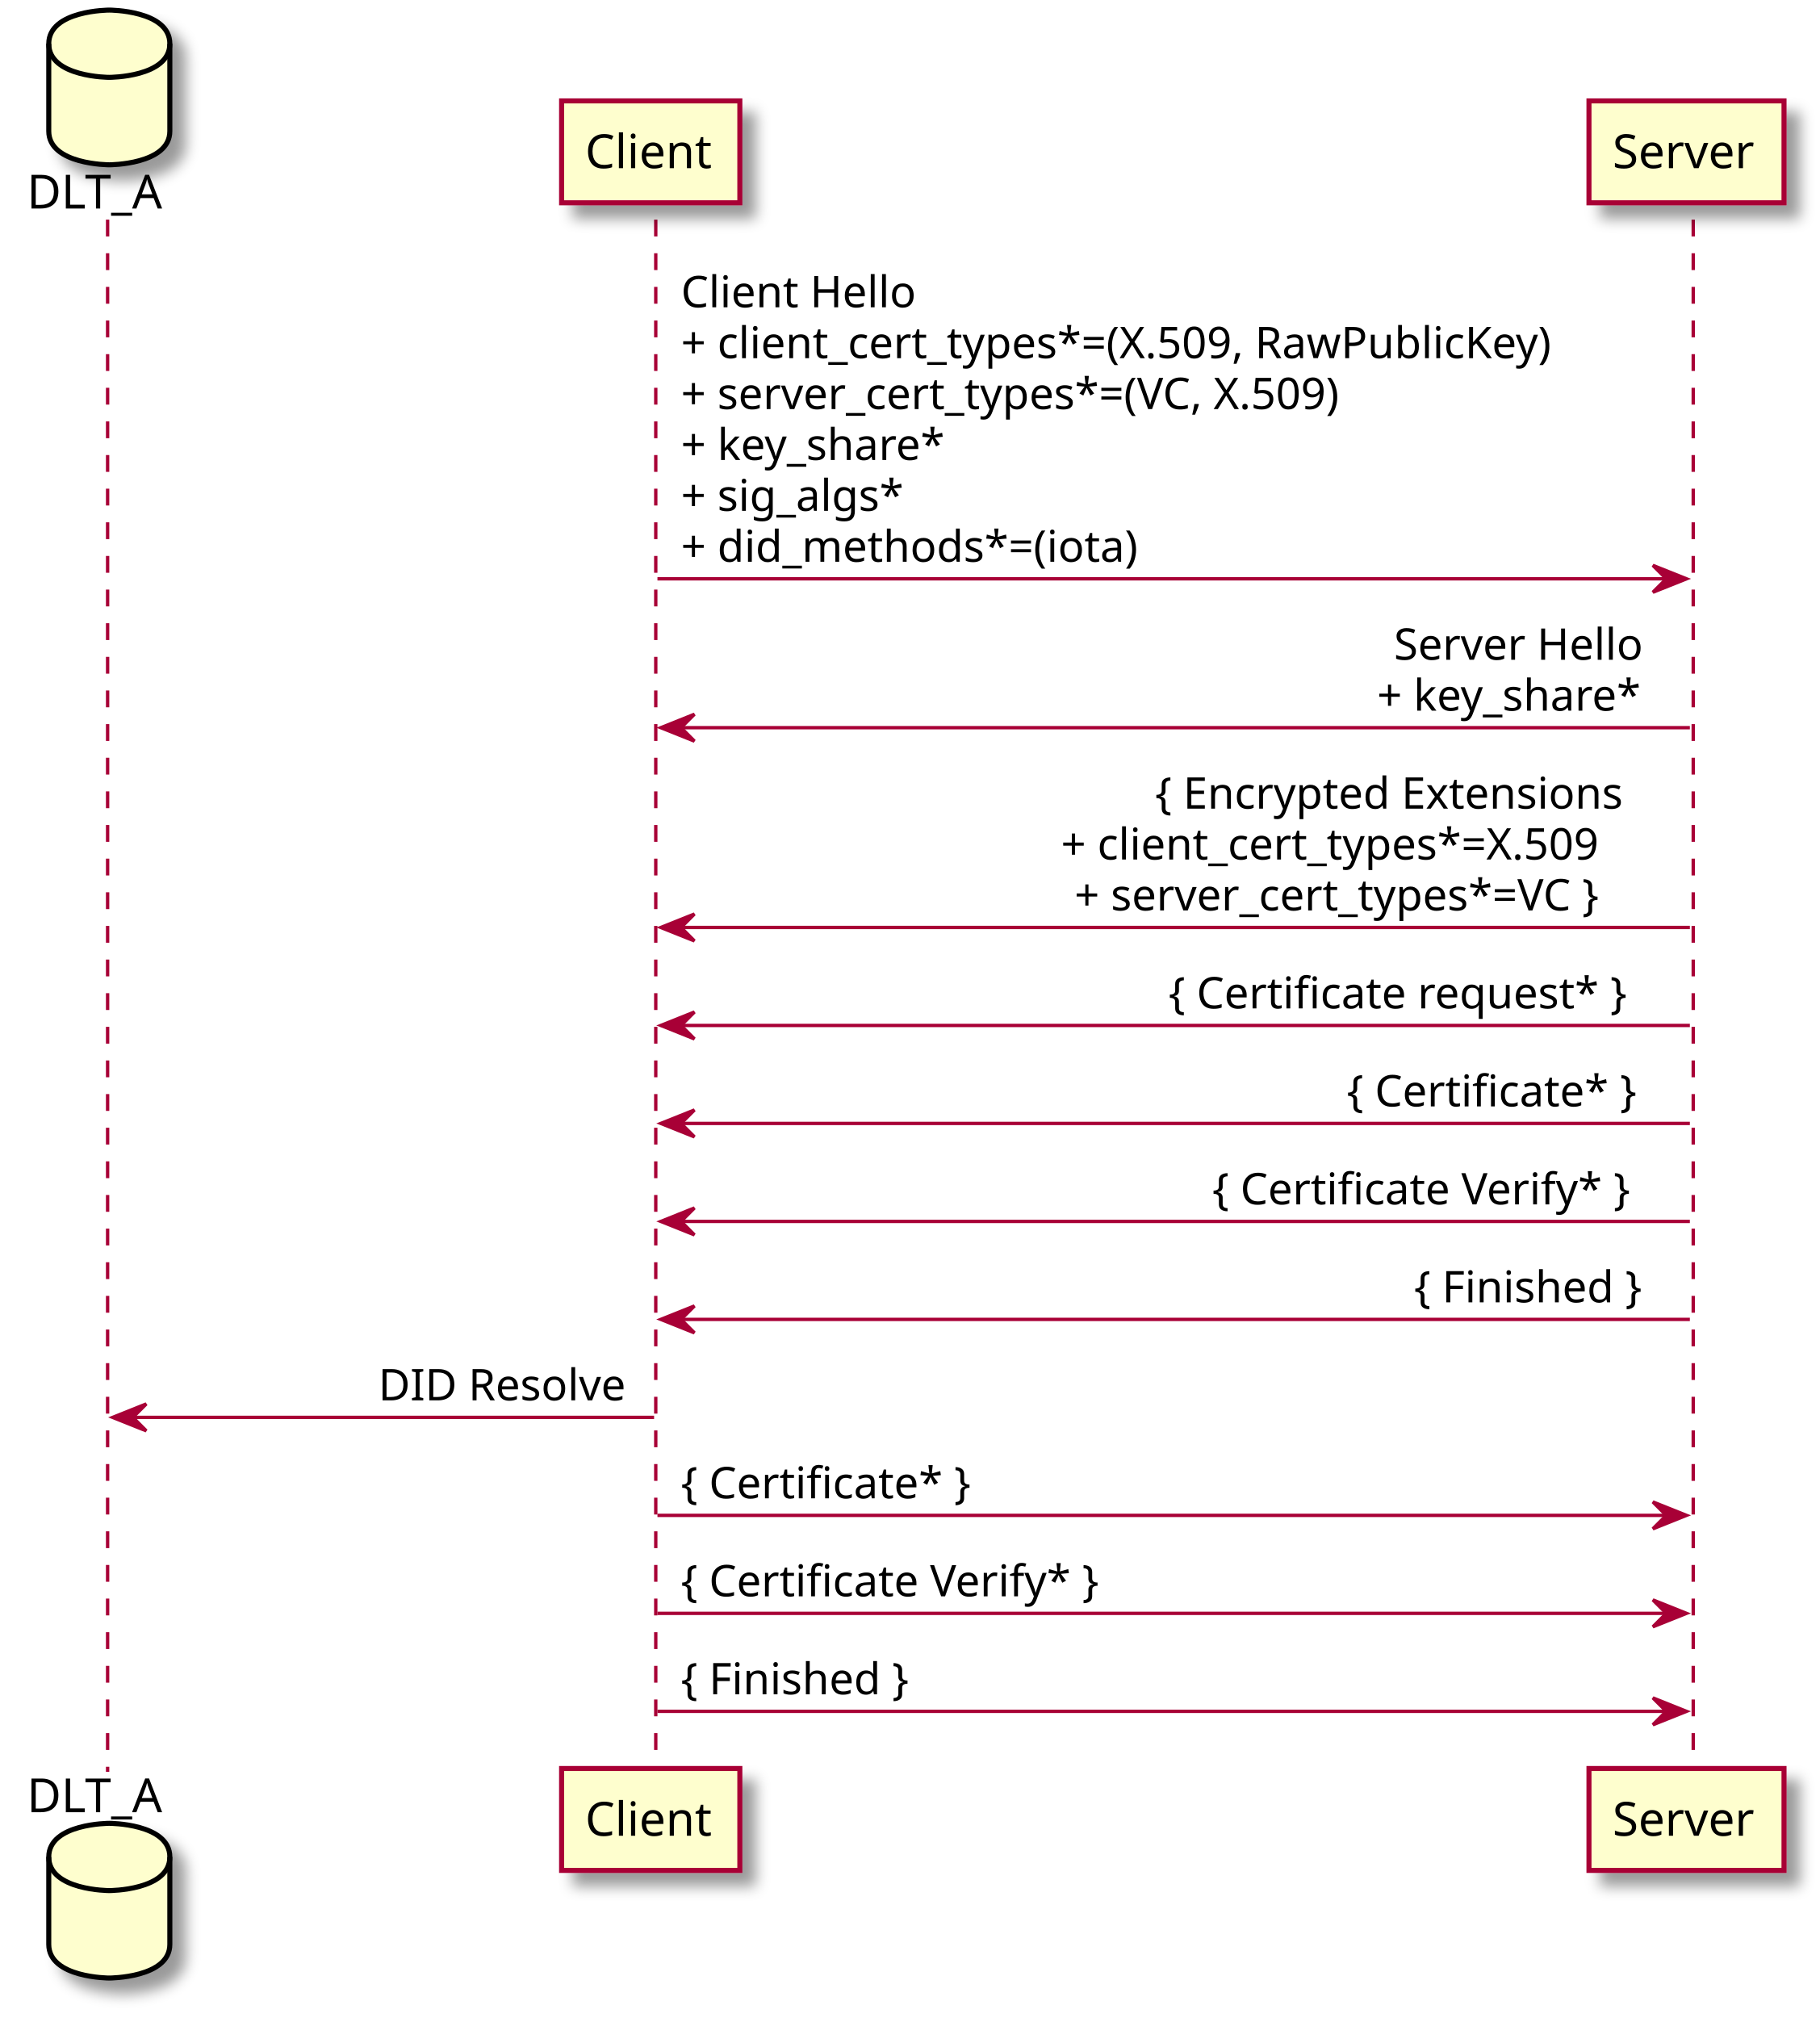
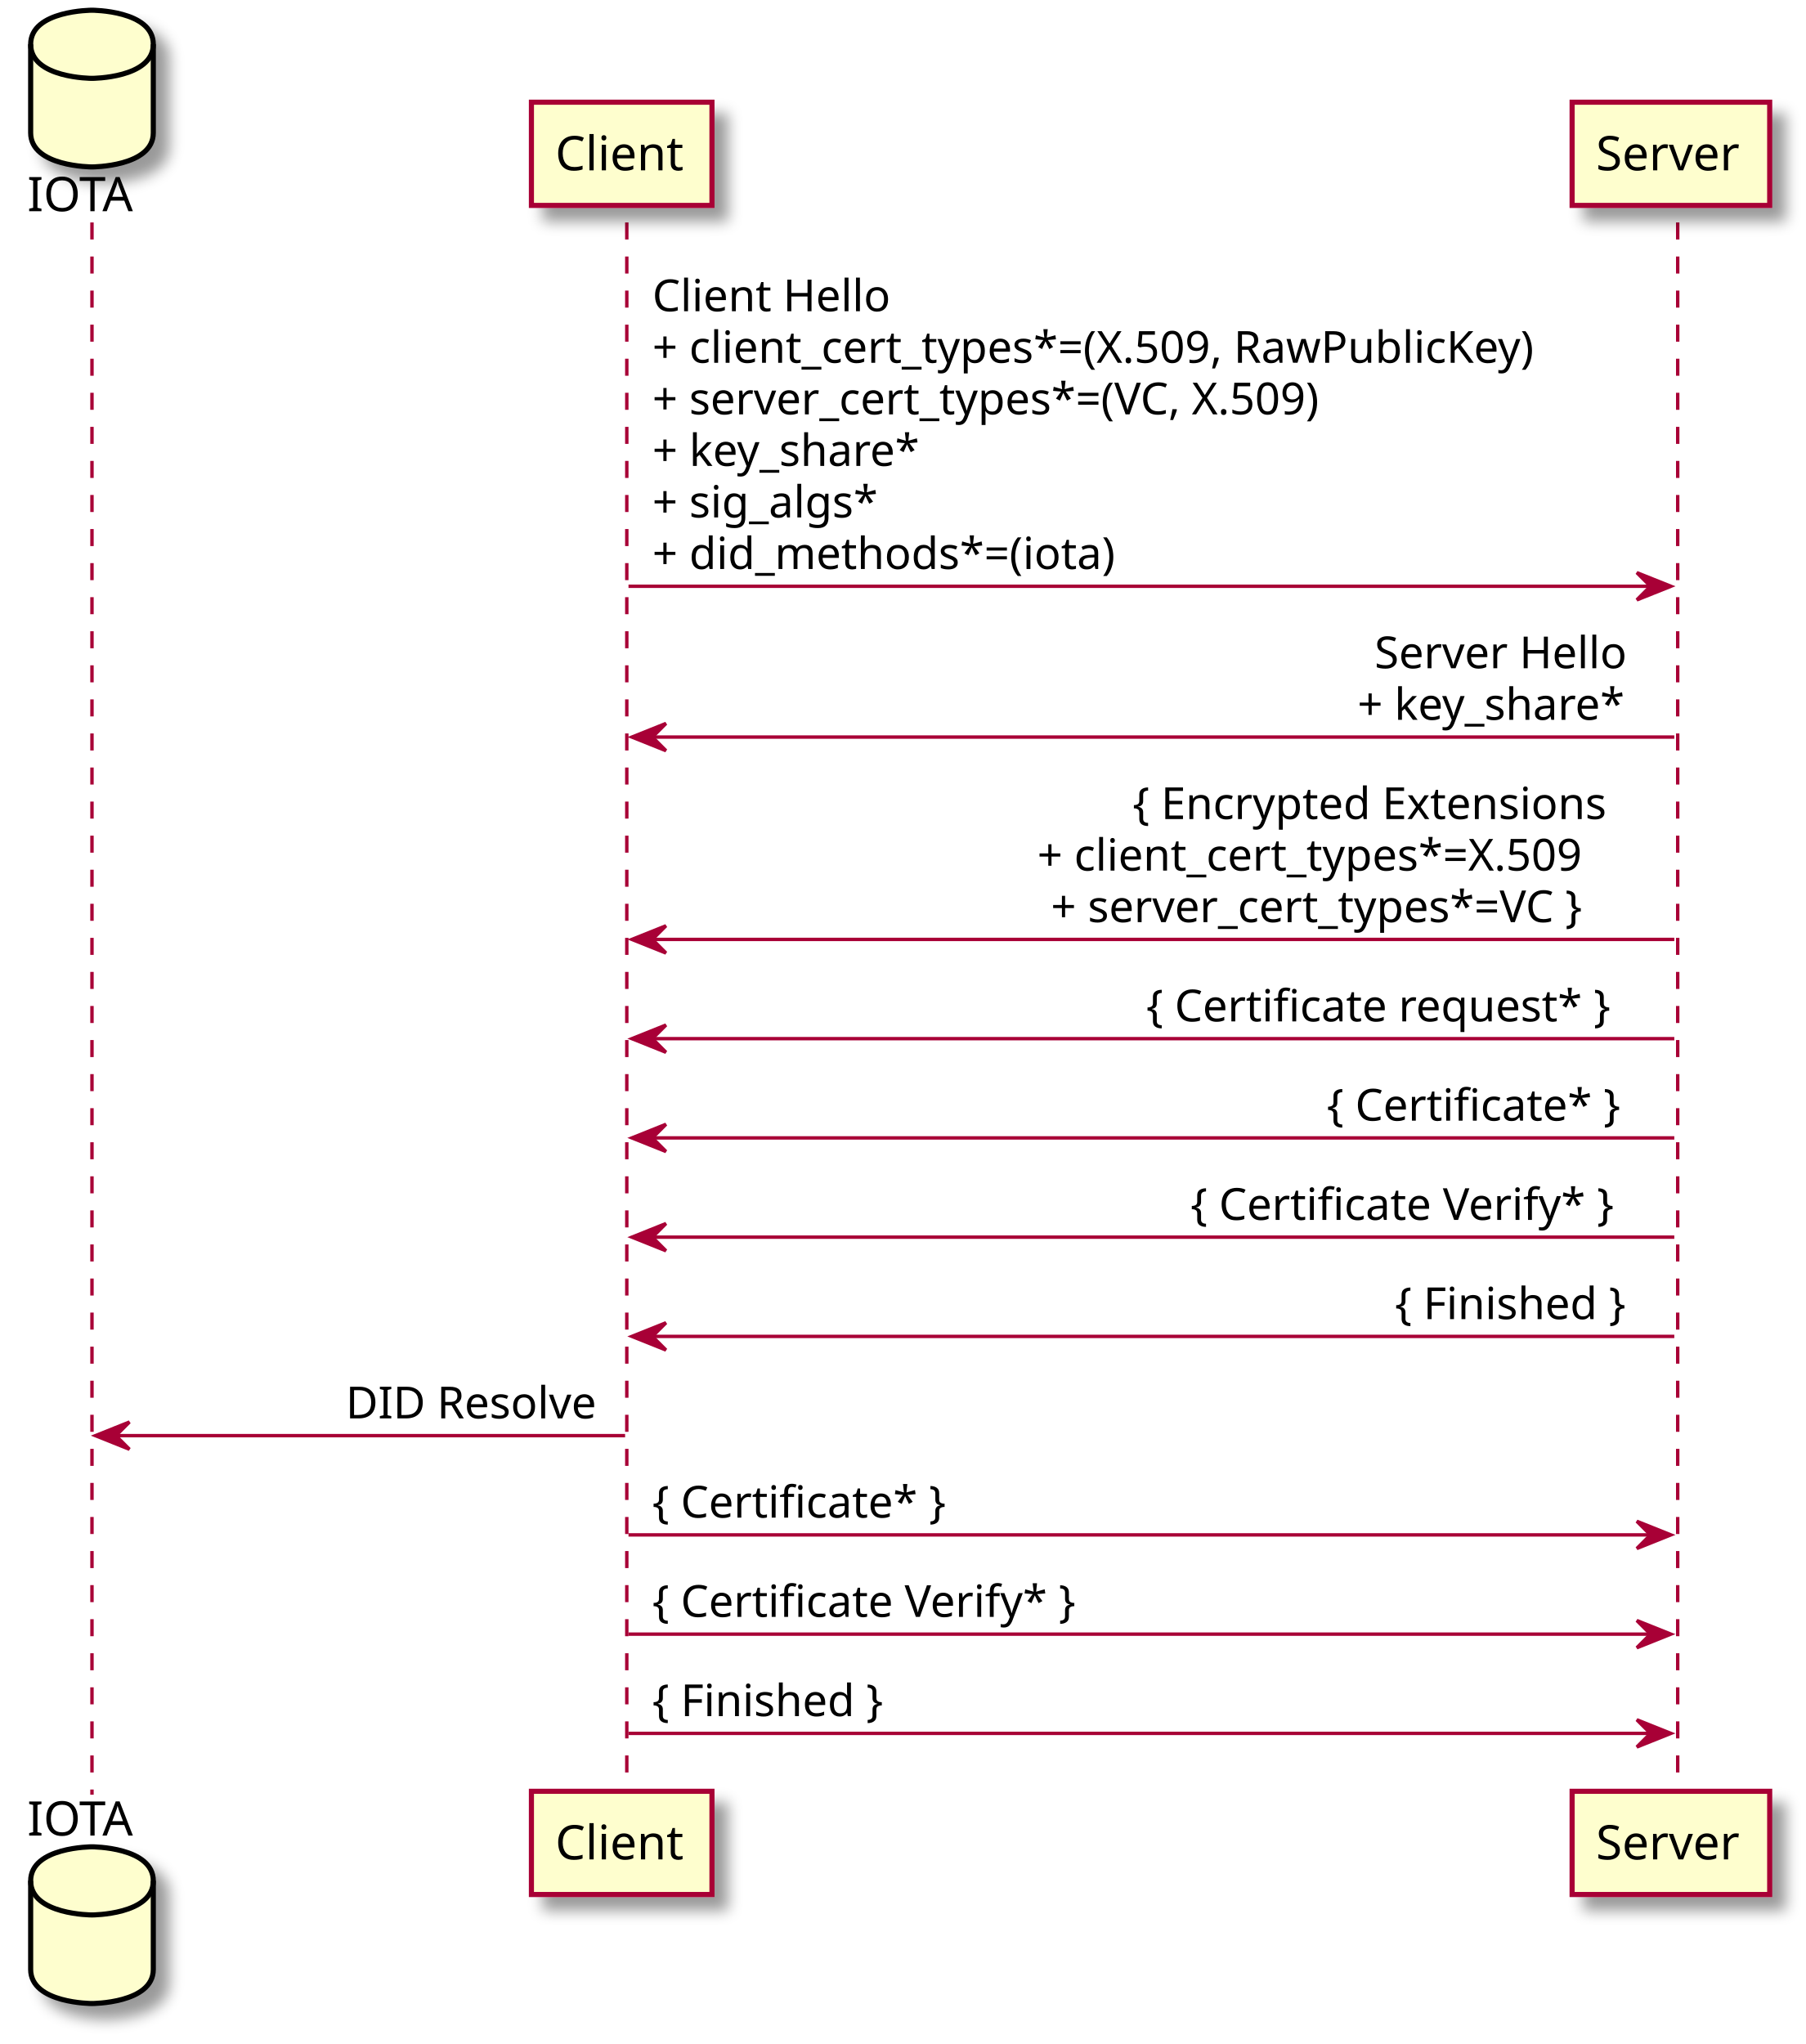
- <svg xmlns="http://www.w3.org/2000/svg" contentScriptType="application/ecmascript" contentStyleType="text/css" height="600px" preserveAspectRatio="none" style="width:541px;height:600px;" version="1.1" viewBox="0 0 541 600" width="541px" zoomAndPan="magnify">
+ <svg xmlns="http://www.w3.org/2000/svg" contentScriptType="application/ecmascript" contentStyleType="text/css" height="600px" preserveAspectRatio="none" style="width:530px;height:600px;" version="1.1" viewBox="0 0 530 600" width="530px" zoomAndPan="magnify">
  <defs>
-     <filter height="300%" id="f1q4sheiqnf926" width="300%" x="-1" y="-1">
+     <filter height="300%" id="fhyx61ul8tplo" width="300%" x="-1" y="-1">
      <feGaussianBlur result="blurOut" stdDeviation="2.0" />
      <feColorMatrix in="blurOut" result="blurOut2" type="matrix" values="0 0 0 0 0 0 0 0 0 0 0 0 0 0 0 0 0 0 .4 0" />
      <feOffset dx="4.0" dy="4.0" in="blurOut2" result="blurOut3" />
      <feBlend in="SourceGraphic" in2="blurOut3" mode="normal" />
    </filter>
  </defs>
  <g>
-     <line style="stroke: #A80036; stroke-width: 1.0; stroke-dasharray: 5.0,5.0;" x1="32" x2="32" y1="65.297" y2="526.82" />
-     <line style="stroke: #A80036; stroke-width: 1.0; stroke-dasharray: 5.0,5.0;" x1="195" x2="195" y1="65.297" y2="526.82" />
-     <line style="stroke: #A80036; stroke-width: 1.0; stroke-dasharray: 5.0,5.0;" x1="503.5" x2="503.5" y1="65.297" y2="526.82" />
-     <text fill="#000000" font-family="sans-serif" font-size="14" lengthAdjust="spacingAndGlyphs" textLength="43" x="8" y="61.995">DLT_A</text>
-     <path d="M14.5,13 C14.5,3 32.5,3 32.5,3 C32.5,3 50.5,3 50.5,13 L50.5,39 C50.5,49 32.5,49 32.5,49 C32.5,49 14.5,49 14.5,39 L14.5,13 " fill="#FEFECE" filter="url(#f1q4sheiqnf926)" style="stroke: #000000; stroke-width: 1.5;" />
-     <path d="M14.5,13 C14.5,23 32.5,23 32.5,23 C32.5,23 50.5,23 50.5,13 " fill="none" style="stroke: #000000; stroke-width: 1.5;" />
-     <text fill="#000000" font-family="sans-serif" font-size="14" lengthAdjust="spacingAndGlyphs" textLength="43" x="8" y="538.815">DLT_A</text>
-     <path d="M14.5,552.117 C14.5,542.117 32.5,542.117 32.5,542.117 C32.5,542.117 50.5,542.117 50.5,552.117 L50.5,578.117 C50.5,588.117 32.5,588.117 32.5,588.117 C32.5,588.117 14.5,588.117 14.5,578.117 L14.5,552.117 " fill="#FEFECE" filter="url(#f1q4sheiqnf926)" style="stroke: #000000; stroke-width: 1.5;" />
-     <path d="M14.5,552.117 C14.5,562.117 32.5,562.117 32.5,562.117 C32.5,562.117 50.5,562.117 50.5,552.117 " fill="none" style="stroke: #000000; stroke-width: 1.5;" />
-     <rect fill="#FEFECE" filter="url(#f1q4sheiqnf926)" height="30.297" style="stroke: #A80036; stroke-width: 1.5;" width="53" x="167" y="30" />
-     <text fill="#000000" font-family="sans-serif" font-size="14" lengthAdjust="spacingAndGlyphs" textLength="39" x="174" y="49.995">Client</text>
-     <rect fill="#FEFECE" filter="url(#f1q4sheiqnf926)" height="30.297" style="stroke: #A80036; stroke-width: 1.5;" width="53" x="167" y="525.82" />
-     <text fill="#000000" font-family="sans-serif" font-size="14" lengthAdjust="spacingAndGlyphs" textLength="39" x="174" y="545.815">Client</text>
-     <rect fill="#FEFECE" filter="url(#f1q4sheiqnf926)" height="30.297" style="stroke: #A80036; stroke-width: 1.5;" width="58" x="472.5" y="30" />
-     <text fill="#000000" font-family="sans-serif" font-size="14" lengthAdjust="spacingAndGlyphs" textLength="44" x="479.5" y="49.995">Server</text>
-     <rect fill="#FEFECE" filter="url(#f1q4sheiqnf926)" height="30.297" style="stroke: #A80036; stroke-width: 1.5;" width="58" x="472.5" y="525.82" />
-     <text fill="#000000" font-family="sans-serif" font-size="14" lengthAdjust="spacingAndGlyphs" textLength="44" x="479.5" y="545.815">Server</text>
-     <polygon fill="#A80036" points="491.5,168.094,501.5,172.094,491.5,176.094,495.5,172.094" style="stroke: #A80036; stroke-width: 1.0;" />
-     <line style="stroke: #A80036; stroke-width: 1.0;" x1="195.5" x2="497.5" y1="172.094" y2="172.094" />
-     <text fill="#000000" font-family="sans-serif" font-size="13" lengthAdjust="spacingAndGlyphs" textLength="72" x="202.5" y="91.364">Client Hello</text>
-     <text fill="#000000" font-family="sans-serif" font-size="13" lengthAdjust="spacingAndGlyphs" textLength="280" x="202.5" y="106.497">+ client_cert_types*=(X.509, RawPublicKey)</text>
-     <text fill="#000000" font-family="sans-serif" font-size="13" lengthAdjust="spacingAndGlyphs" textLength="219" x="202.5" y="121.629">+ server_cert_types*=(VC, X.509)</text>
-     <text fill="#000000" font-family="sans-serif" font-size="13" lengthAdjust="spacingAndGlyphs" textLength="87" x="202.5" y="136.762">+ key_share*</text>
-     <text fill="#000000" font-family="sans-serif" font-size="13" lengthAdjust="spacingAndGlyphs" textLength="73" x="202.5" y="151.895">+ sig_algs*</text>
-     <text fill="#000000" font-family="sans-serif" font-size="13" lengthAdjust="spacingAndGlyphs" textLength="150" x="202.5" y="167.028">+ did_methods*=(iota)</text>
-     <polygon fill="#A80036" points="206.5,212.359,196.5,216.359,206.5,220.359,202.5,216.359" style="stroke: #A80036; stroke-width: 1.0;" />
-     <line style="stroke: #A80036; stroke-width: 1.0;" x1="200.5" x2="502.5" y1="216.359" y2="216.359" />
-     <text fill="#000000" font-family="sans-serif" font-size="13" lengthAdjust="spacingAndGlyphs" textLength="78" x="414.5" y="196.161">Server Hello</text>
-     <text fill="#000000" font-family="sans-serif" font-size="13" lengthAdjust="spacingAndGlyphs" textLength="87" x="409.5" y="211.293">+ key_share*</text>
-     <polygon fill="#A80036" points="206.5,271.758,196.5,275.758,206.5,279.758,202.5,275.758" style="stroke: #A80036; stroke-width: 1.0;" />
-     <line style="stroke: #A80036; stroke-width: 1.0;" x1="200.5" x2="502.5" y1="275.758" y2="275.758" />
-     <text fill="#000000" font-family="sans-serif" font-size="13" lengthAdjust="spacingAndGlyphs" textLength="149" x="343.5" y="240.426">{ Encrypted Extensions</text>
-     <text fill="#000000" font-family="sans-serif" font-size="13" lengthAdjust="spacingAndGlyphs" textLength="177" x="315.5" y="255.559">+ client_cert_types*=X.509</text>
-     <text fill="#000000" font-family="sans-serif" font-size="13" lengthAdjust="spacingAndGlyphs" textLength="177" x="319.5" y="270.692">+ server_cert_types*=VC }</text>
-     <polygon fill="#A80036" points="206.5,300.891,196.5,304.891,206.5,308.891,202.5,304.891" style="stroke: #A80036; stroke-width: 1.0;" />
-     <line style="stroke: #A80036; stroke-width: 1.0;" x1="200.5" x2="502.5" y1="304.891" y2="304.891" />
-     <text fill="#000000" font-family="sans-serif" font-size="13" lengthAdjust="spacingAndGlyphs" textLength="149" x="347.5" y="299.825">{ Certificate request* }</text>
-     <polygon fill="#A80036" points="206.5,330.023,196.5,334.023,206.5,338.023,202.5,334.023" style="stroke: #A80036; stroke-width: 1.0;" />
-     <line style="stroke: #A80036; stroke-width: 1.0;" x1="200.5" x2="502.5" y1="334.023" y2="334.023" />
-     <text fill="#000000" font-family="sans-serif" font-size="13" lengthAdjust="spacingAndGlyphs" textLength="96" x="400.5" y="328.957">{ Certificate* }</text>
-     <polygon fill="#A80036" points="206.5,359.156,196.5,363.156,206.5,367.156,202.5,363.156" style="stroke: #A80036; stroke-width: 1.0;" />
-     <line style="stroke: #A80036; stroke-width: 1.0;" x1="200.5" x2="502.5" y1="363.156" y2="363.156" />
-     <text fill="#000000" font-family="sans-serif" font-size="13" lengthAdjust="spacingAndGlyphs" textLength="136" x="360.5" y="358.09">{ Certificate Verify* }</text>
-     <polygon fill="#A80036" points="206.5,388.289,196.5,392.289,206.5,396.289,202.5,392.289" style="stroke: #A80036; stroke-width: 1.0;" />
-     <line style="stroke: #A80036; stroke-width: 1.0;" x1="200.5" x2="502.5" y1="392.289" y2="392.289" />
-     <text fill="#000000" font-family="sans-serif" font-size="13" lengthAdjust="spacingAndGlyphs" textLength="76" x="420.5" y="387.223">{ Finished }</text>
-     <polygon fill="#A80036" points="43.5,417.422,33.5,421.422,43.5,425.422,39.5,421.422" style="stroke: #A80036; stroke-width: 1.0;" />
-     <line style="stroke: #A80036; stroke-width: 1.0;" x1="37.5" x2="194.5" y1="421.422" y2="421.422" />
-     <text fill="#000000" font-family="sans-serif" font-size="13" lengthAdjust="spacingAndGlyphs" textLength="76" x="112.5" y="416.356">DID Resolve</text>
-     <polygon fill="#A80036" points="491.5,446.555,501.5,450.555,491.5,454.555,495.5,450.555" style="stroke: #A80036; stroke-width: 1.0;" />
-     <line style="stroke: #A80036; stroke-width: 1.0;" x1="195.5" x2="497.5" y1="450.555" y2="450.555" />
-     <text fill="#000000" font-family="sans-serif" font-size="13" lengthAdjust="spacingAndGlyphs" textLength="96" x="202.5" y="445.489">{ Certificate* }</text>
-     <polygon fill="#A80036" points="491.5,475.688,501.5,479.688,491.5,483.688,495.5,479.688" style="stroke: #A80036; stroke-width: 1.0;" />
-     <line style="stroke: #A80036; stroke-width: 1.0;" x1="195.5" x2="497.5" y1="479.688" y2="479.688" />
-     <text fill="#000000" font-family="sans-serif" font-size="13" lengthAdjust="spacingAndGlyphs" textLength="136" x="202.5" y="474.622">{ Certificate Verify* }</text>
-     <polygon fill="#A80036" points="491.5,504.82,501.5,508.82,491.5,512.82,495.5,508.82" style="stroke: #A80036; stroke-width: 1.0;" />
-     <line style="stroke: #A80036; stroke-width: 1.0;" x1="195.5" x2="497.5" y1="508.82" y2="508.82" />
-     <text fill="#000000" font-family="sans-serif" font-size="13" lengthAdjust="spacingAndGlyphs" textLength="76" x="202.5" y="503.754">{ Finished }</text>
+     <line style="stroke: #A80036; stroke-width: 1.0; stroke-dasharray: 5.0,5.0;" x1="27" x2="27" y1="65.297" y2="526.82" />
+     <line style="stroke: #A80036; stroke-width: 1.0; stroke-dasharray: 5.0,5.0;" x1="184" x2="184" y1="65.297" y2="526.82" />
+     <line style="stroke: #A80036; stroke-width: 1.0; stroke-dasharray: 5.0,5.0;" x1="492.5" x2="492.5" y1="65.297" y2="526.82" />
+     <text fill="#000000" font-family="sans-serif" font-size="14" lengthAdjust="spacingAndGlyphs" textLength="32" x="8" y="61.995">IOTA</text>
+     <path d="M9,13 C9,3 27,3 27,3 C27,3 45,3 45,13 L45,39 C45,49 27,49 27,49 C27,49 9,49 9,39 L9,13 " fill="#FEFECE" filter="url(#fhyx61ul8tplo)" style="stroke: #000000; stroke-width: 1.5;" />
+     <path d="M9,13 C9,23 27,23 27,23 C27,23 45,23 45,13 " fill="none" style="stroke: #000000; stroke-width: 1.5;" />
+     <text fill="#000000" font-family="sans-serif" font-size="14" lengthAdjust="spacingAndGlyphs" textLength="32" x="8" y="538.815">IOTA</text>
+     <path d="M9,552.117 C9,542.117 27,542.117 27,542.117 C27,542.117 45,542.117 45,552.117 L45,578.117 C45,588.117 27,588.117 27,588.117 C27,588.117 9,588.117 9,578.117 L9,552.117 " fill="#FEFECE" filter="url(#fhyx61ul8tplo)" style="stroke: #000000; stroke-width: 1.5;" />
+     <path d="M9,552.117 C9,562.117 27,562.117 27,562.117 C27,562.117 45,562.117 45,552.117 " fill="none" style="stroke: #000000; stroke-width: 1.5;" />
+     <rect fill="#FEFECE" filter="url(#fhyx61ul8tplo)" height="30.297" style="stroke: #A80036; stroke-width: 1.5;" width="53" x="156" y="30" />
+     <text fill="#000000" font-family="sans-serif" font-size="14" lengthAdjust="spacingAndGlyphs" textLength="39" x="163" y="49.995">Client</text>
+     <rect fill="#FEFECE" filter="url(#fhyx61ul8tplo)" height="30.297" style="stroke: #A80036; stroke-width: 1.5;" width="53" x="156" y="525.82" />
+     <text fill="#000000" font-family="sans-serif" font-size="14" lengthAdjust="spacingAndGlyphs" textLength="39" x="163" y="545.815">Client</text>
+     <rect fill="#FEFECE" filter="url(#fhyx61ul8tplo)" height="30.297" style="stroke: #A80036; stroke-width: 1.5;" width="58" x="461.5" y="30" />
+     <text fill="#000000" font-family="sans-serif" font-size="14" lengthAdjust="spacingAndGlyphs" textLength="44" x="468.5" y="49.995">Server</text>
+     <rect fill="#FEFECE" filter="url(#fhyx61ul8tplo)" height="30.297" style="stroke: #A80036; stroke-width: 1.5;" width="58" x="461.5" y="525.82" />
+     <text fill="#000000" font-family="sans-serif" font-size="14" lengthAdjust="spacingAndGlyphs" textLength="44" x="468.5" y="545.815">Server</text>
+     <polygon fill="#A80036" points="480.5,168.094,490.5,172.094,480.5,176.094,484.5,172.094" style="stroke: #A80036; stroke-width: 1.0;" />
+     <line style="stroke: #A80036; stroke-width: 1.0;" x1="184.5" x2="486.5" y1="172.094" y2="172.094" />
+     <text fill="#000000" font-family="sans-serif" font-size="13" lengthAdjust="spacingAndGlyphs" textLength="72" x="191.5" y="91.364">Client Hello</text>
+     <text fill="#000000" font-family="sans-serif" font-size="13" lengthAdjust="spacingAndGlyphs" textLength="280" x="191.5" y="106.497">+ client_cert_types*=(X.509, RawPublicKey)</text>
+     <text fill="#000000" font-family="sans-serif" font-size="13" lengthAdjust="spacingAndGlyphs" textLength="219" x="191.5" y="121.629">+ server_cert_types*=(VC, X.509)</text>
+     <text fill="#000000" font-family="sans-serif" font-size="13" lengthAdjust="spacingAndGlyphs" textLength="87" x="191.5" y="136.762">+ key_share*</text>
+     <text fill="#000000" font-family="sans-serif" font-size="13" lengthAdjust="spacingAndGlyphs" textLength="73" x="191.5" y="151.895">+ sig_algs*</text>
+     <text fill="#000000" font-family="sans-serif" font-size="13" lengthAdjust="spacingAndGlyphs" textLength="150" x="191.5" y="167.028">+ did_methods*=(iota)</text>
+     <polygon fill="#A80036" points="195.5,212.359,185.5,216.359,195.5,220.359,191.5,216.359" style="stroke: #A80036; stroke-width: 1.0;" />
+     <line style="stroke: #A80036; stroke-width: 1.0;" x1="189.5" x2="491.5" y1="216.359" y2="216.359" />
+     <text fill="#000000" font-family="sans-serif" font-size="13" lengthAdjust="spacingAndGlyphs" textLength="78" x="403.5" y="196.161">Server Hello</text>
+     <text fill="#000000" font-family="sans-serif" font-size="13" lengthAdjust="spacingAndGlyphs" textLength="87" x="398.5" y="211.293">+ key_share*</text>
+     <polygon fill="#A80036" points="195.5,271.758,185.5,275.758,195.5,279.758,191.5,275.758" style="stroke: #A80036; stroke-width: 1.0;" />
+     <line style="stroke: #A80036; stroke-width: 1.0;" x1="189.5" x2="491.5" y1="275.758" y2="275.758" />
+     <text fill="#000000" font-family="sans-serif" font-size="13" lengthAdjust="spacingAndGlyphs" textLength="149" x="332.5" y="240.426">{ Encrypted Extensions</text>
+     <text fill="#000000" font-family="sans-serif" font-size="13" lengthAdjust="spacingAndGlyphs" textLength="177" x="304.5" y="255.559">+ client_cert_types*=X.509</text>
+     <text fill="#000000" font-family="sans-serif" font-size="13" lengthAdjust="spacingAndGlyphs" textLength="177" x="308.5" y="270.692">+ server_cert_types*=VC }</text>
+     <polygon fill="#A80036" points="195.5,300.891,185.5,304.891,195.5,308.891,191.5,304.891" style="stroke: #A80036; stroke-width: 1.0;" />
+     <line style="stroke: #A80036; stroke-width: 1.0;" x1="189.5" x2="491.5" y1="304.891" y2="304.891" />
+     <text fill="#000000" font-family="sans-serif" font-size="13" lengthAdjust="spacingAndGlyphs" textLength="149" x="336.5" y="299.825">{ Certificate request* }</text>
+     <polygon fill="#A80036" points="195.5,330.023,185.5,334.023,195.5,338.023,191.5,334.023" style="stroke: #A80036; stroke-width: 1.0;" />
+     <line style="stroke: #A80036; stroke-width: 1.0;" x1="189.5" x2="491.5" y1="334.023" y2="334.023" />
+     <text fill="#000000" font-family="sans-serif" font-size="13" lengthAdjust="spacingAndGlyphs" textLength="96" x="389.5" y="328.957">{ Certificate* }</text>
+     <polygon fill="#A80036" points="195.5,359.156,185.5,363.156,195.5,367.156,191.5,363.156" style="stroke: #A80036; stroke-width: 1.0;" />
+     <line style="stroke: #A80036; stroke-width: 1.0;" x1="189.5" x2="491.5" y1="363.156" y2="363.156" />
+     <text fill="#000000" font-family="sans-serif" font-size="13" lengthAdjust="spacingAndGlyphs" textLength="136" x="349.5" y="358.09">{ Certificate Verify* }</text>
+     <polygon fill="#A80036" points="195.5,388.289,185.5,392.289,195.5,396.289,191.5,392.289" style="stroke: #A80036; stroke-width: 1.0;" />
+     <line style="stroke: #A80036; stroke-width: 1.0;" x1="189.5" x2="491.5" y1="392.289" y2="392.289" />
+     <text fill="#000000" font-family="sans-serif" font-size="13" lengthAdjust="spacingAndGlyphs" textLength="76" x="409.5" y="387.223">{ Finished }</text>
+     <polygon fill="#A80036" points="38,417.422,28,421.422,38,425.422,34,421.422" style="stroke: #A80036; stroke-width: 1.0;" />
+     <line style="stroke: #A80036; stroke-width: 1.0;" x1="32" x2="183.5" y1="421.422" y2="421.422" />
+     <text fill="#000000" font-family="sans-serif" font-size="13" lengthAdjust="spacingAndGlyphs" textLength="76" x="101.5" y="416.356">DID Resolve</text>
+     <polygon fill="#A80036" points="480.5,446.555,490.5,450.555,480.5,454.555,484.5,450.555" style="stroke: #A80036; stroke-width: 1.0;" />
+     <line style="stroke: #A80036; stroke-width: 1.0;" x1="184.5" x2="486.5" y1="450.555" y2="450.555" />
+     <text fill="#000000" font-family="sans-serif" font-size="13" lengthAdjust="spacingAndGlyphs" textLength="96" x="191.5" y="445.489">{ Certificate* }</text>
+     <polygon fill="#A80036" points="480.5,475.688,490.5,479.688,480.5,483.688,484.5,479.688" style="stroke: #A80036; stroke-width: 1.0;" />
+     <line style="stroke: #A80036; stroke-width: 1.0;" x1="184.5" x2="486.5" y1="479.688" y2="479.688" />
+     <text fill="#000000" font-family="sans-serif" font-size="13" lengthAdjust="spacingAndGlyphs" textLength="136" x="191.5" y="474.622">{ Certificate Verify* }</text>
+     <polygon fill="#A80036" points="480.5,504.82,490.5,508.82,480.5,512.82,484.5,508.82" style="stroke: #A80036; stroke-width: 1.0;" />
+     <line style="stroke: #A80036; stroke-width: 1.0;" x1="184.5" x2="486.5" y1="508.82" y2="508.82" />
+     <text fill="#000000" font-family="sans-serif" font-size="13" lengthAdjust="spacingAndGlyphs" textLength="76" x="191.5" y="503.754">{ Finished }</text>
  </g>
</svg>
